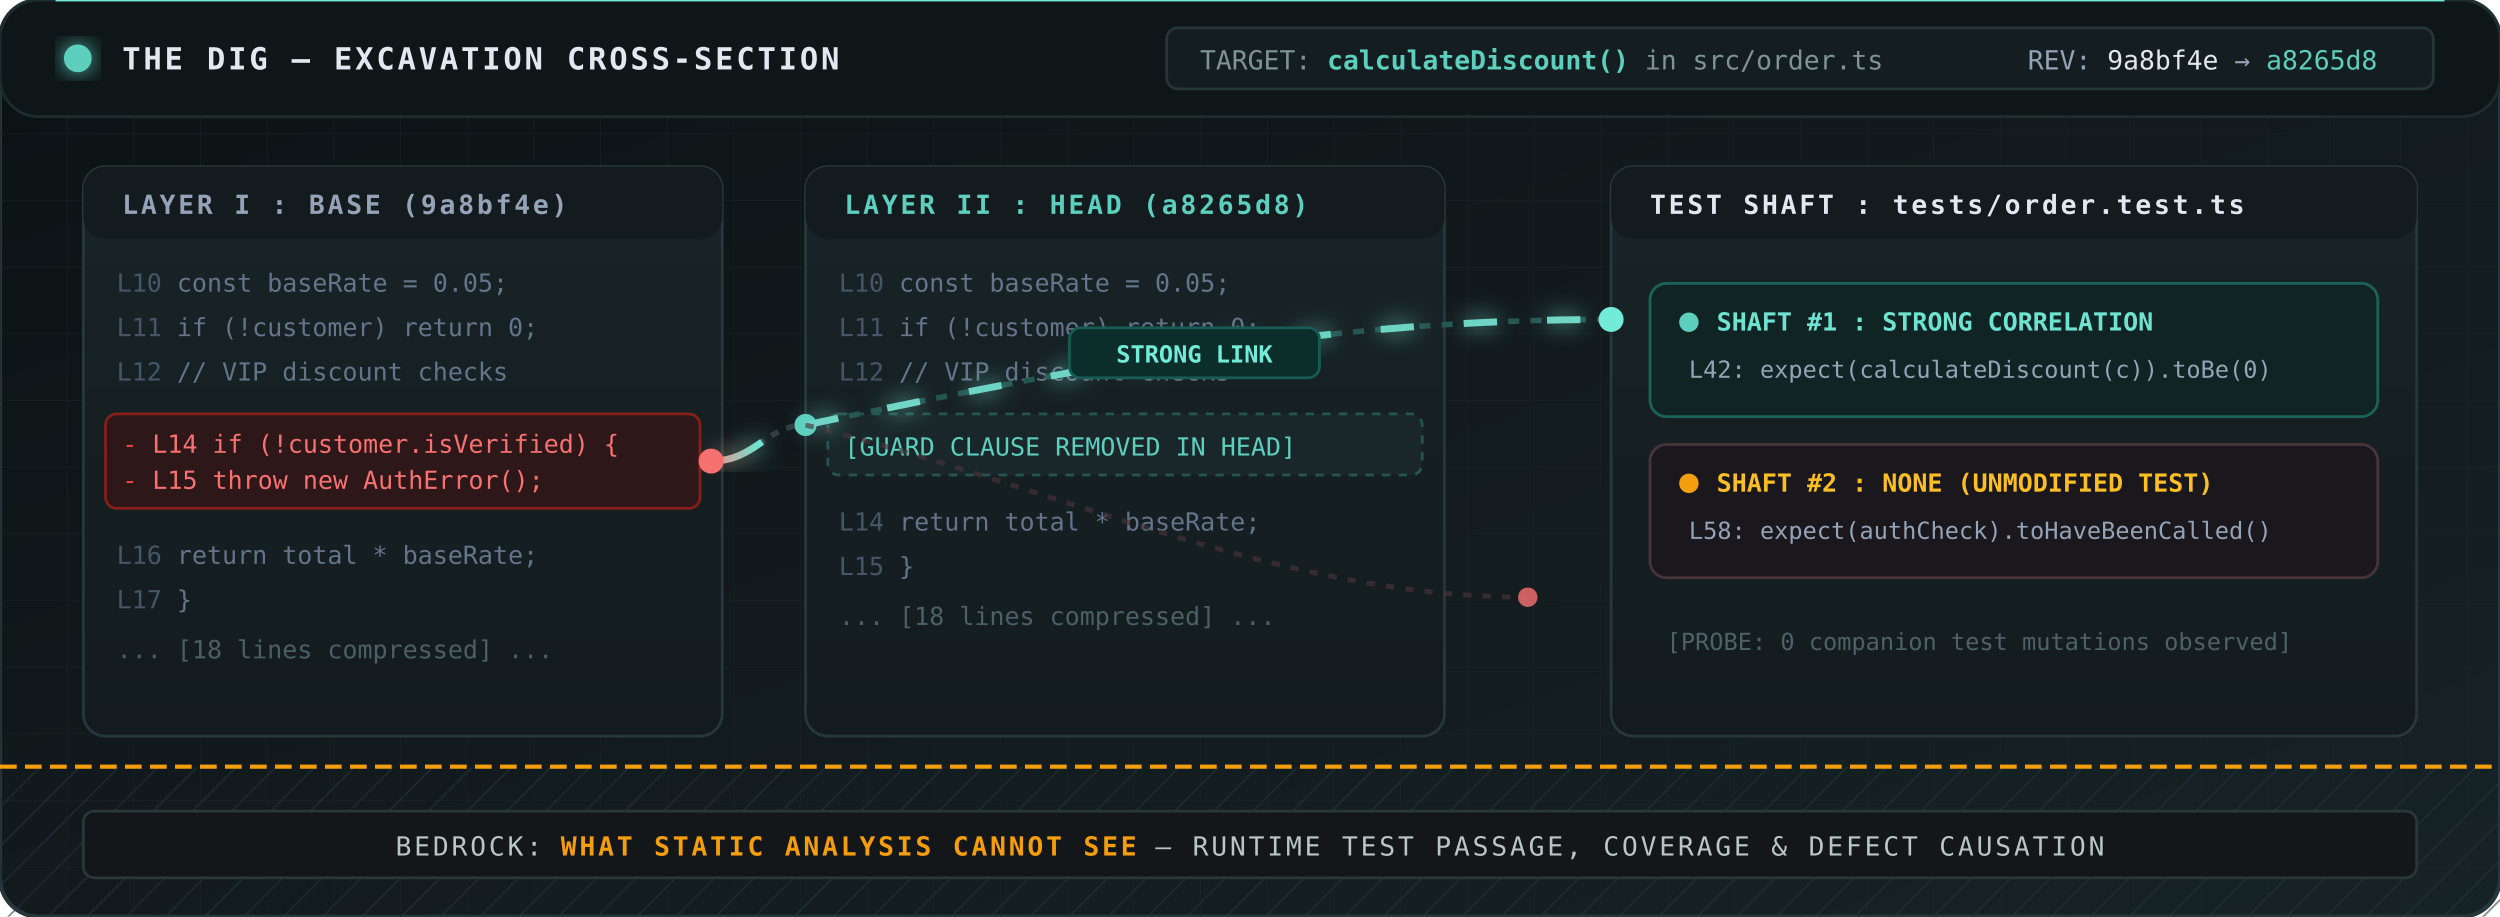
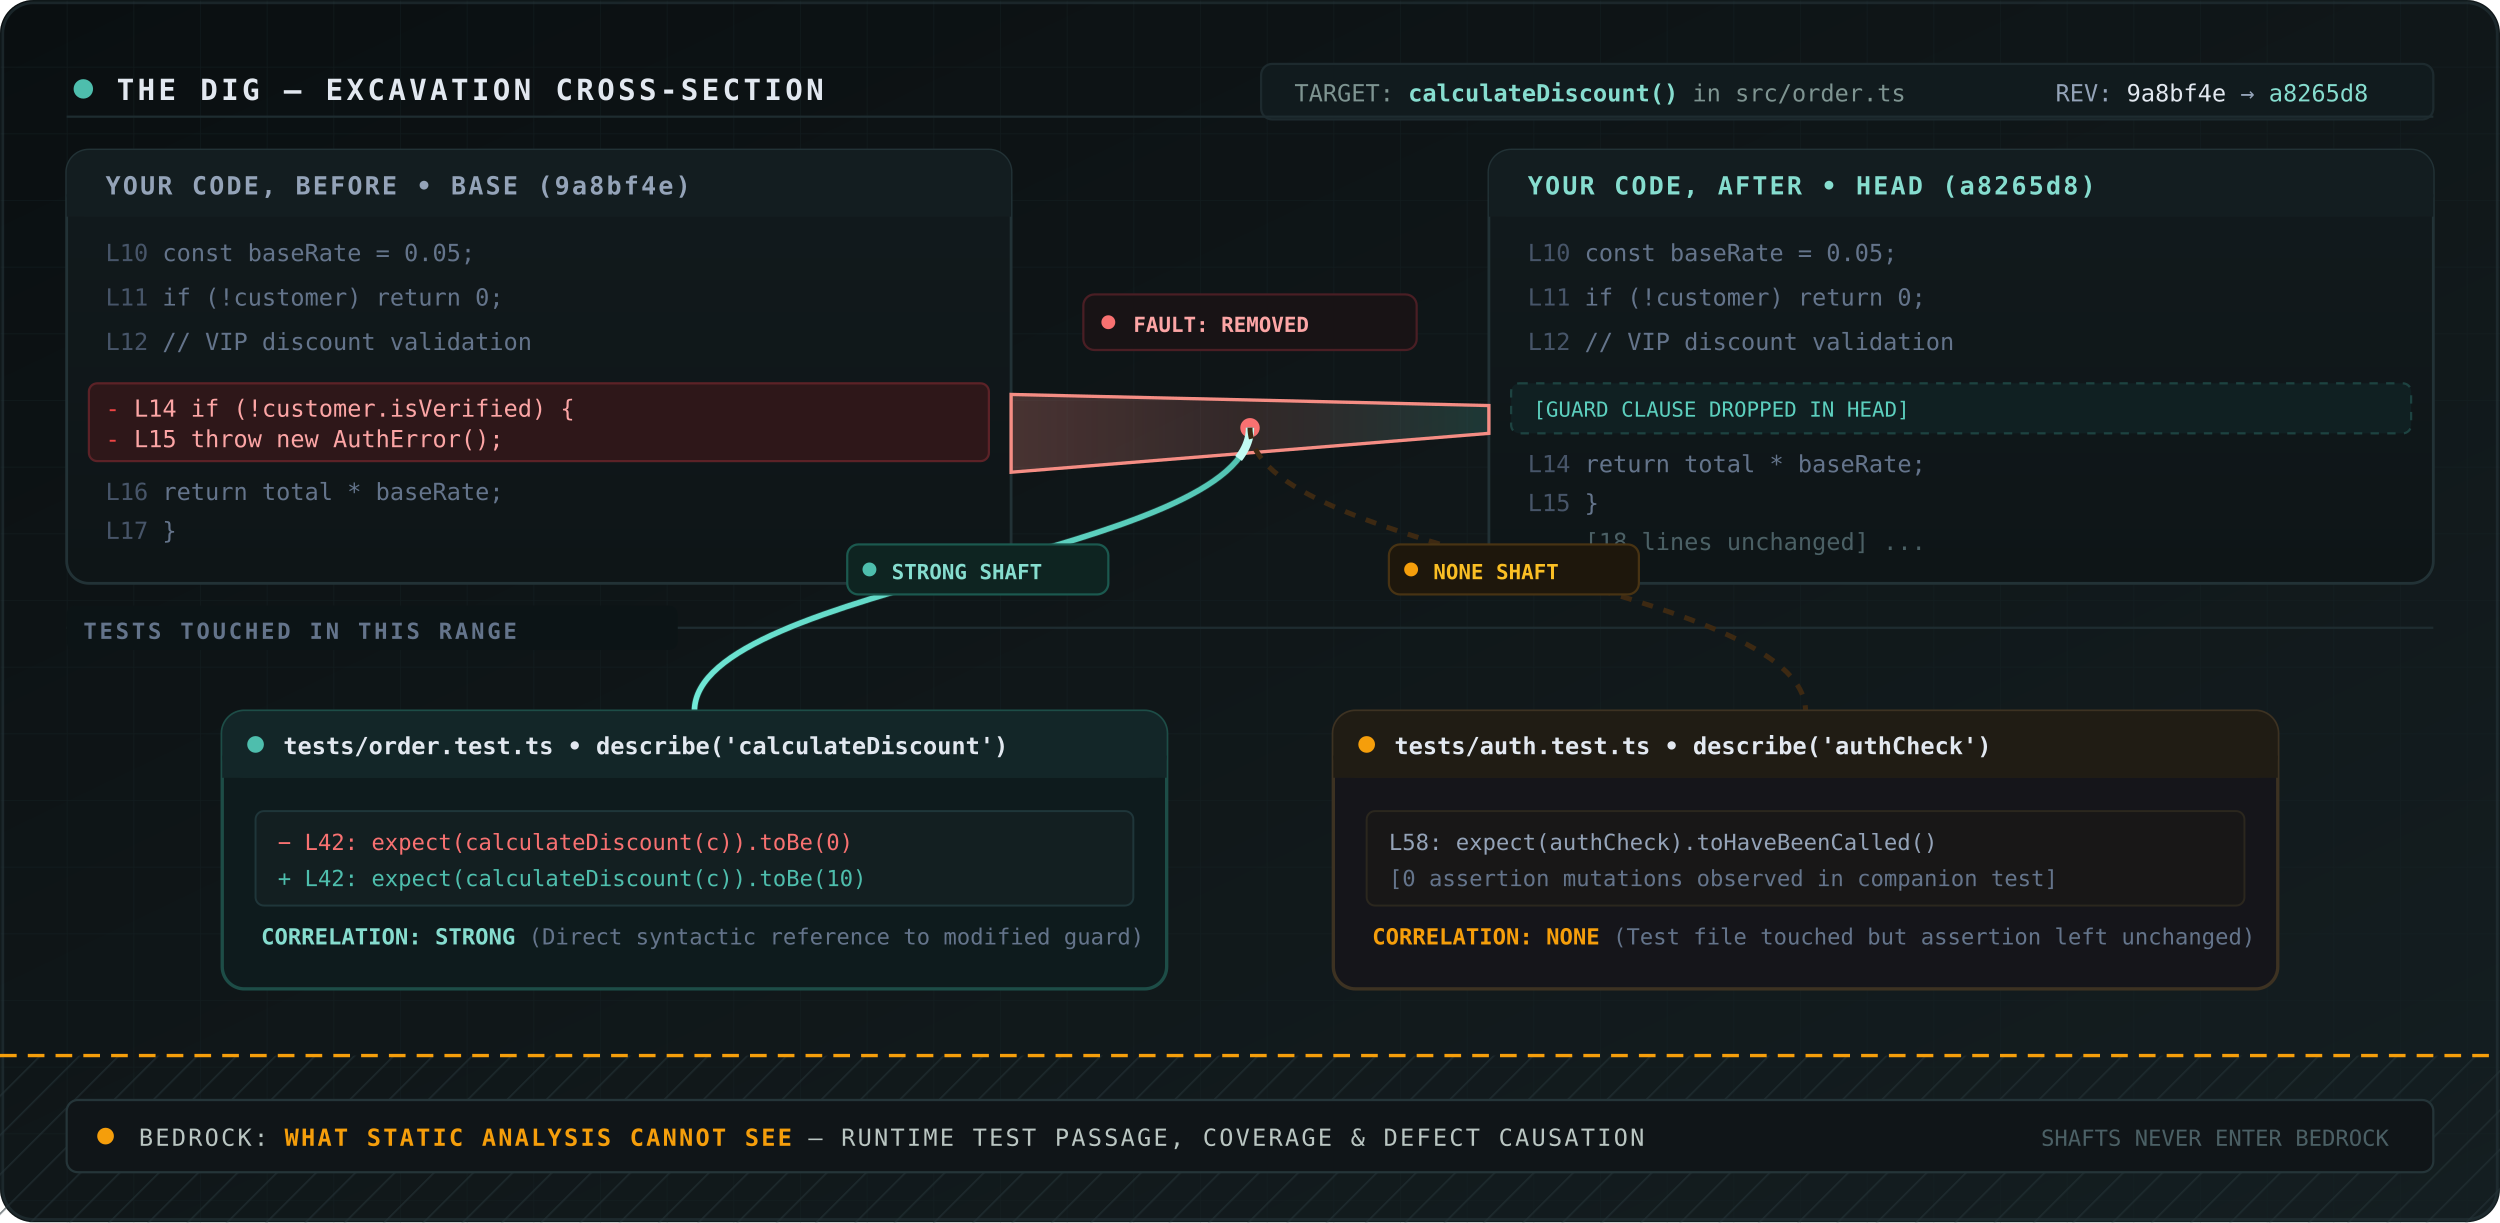
- <svg xmlns="http://www.w3.org/2000/svg" viewBox="0 0 900 330" width="100%" height="100%" preserveAspectRatio="xMidYMid meet">
+ <svg xmlns="http://www.w3.org/2000/svg" viewBox="0 0 900 440" width="100%" height="100%" preserveAspectRatio="xMidYMid meet">
  <defs>
    <linearGradient id="digBg" x1="0%" y1="0%" x2="100%" y2="100%">
-       <stop offset="0%" stop-color="#0C1214" />
-       <stop offset="50%" stop-color="#121A1D" />
-       <stop offset="100%" stop-color="#162326" />
-     </linearGradient>
-     <linearGradient id="rockGrad1" x1="0%" y1="0%" x2="0%" y2="100%">
-       <stop offset="0%" stop-color="#182427" />
-       <stop offset="100%" stop-color="#131B1E" />
-     </linearGradient>
-     <linearGradient id="faultGrad" x1="0%" y1="0%" x2="100%" y2="0%">
-       <stop offset="0%" stop-color="#F58D84" />
-       <stop offset="50%" stop-color="#6FE3D1" />
-       <stop offset="100%" stop-color="#5CCFBE" />
-     </linearGradient>
-     <linearGradient id="shaftGrad" x1="0%" y1="0%" x2="100%" y2="100%">
-       <stop offset="0%" stop-color="#5CCFBE" />
-       <stop offset="100%" stop-color="#86DDCF" />
-     </linearGradient>
-     <pattern id="digBedrockHatch" width="10" height="10" patternTransform="rotate(45 0 0)" patternUnits="userSpaceOnUse">
+       <stop offset="0%" stop-color="#0A0F11" />
+       <stop offset="50%" stop-color="#101719" />
+       <stop offset="100%" stop-color="#141E21" />
+     </linearGradient>
+     <linearGradient id="codeBlockBg" x1="0%" y1="0%" x2="0%" y2="100%">
+       <stop offset="0%" stop-color="#121A1D" />
+       <stop offset="100%" stop-color="#0E1517" />
+     </linearGradient>
+     <linearGradient id="faultShearGrad" x1="0%" y1="0%" x2="100%" y2="0%">
+       <stop offset="0%" stop-color="#F58D84" stop-opacity="0.25" />
+       <stop offset="50%" stop-color="#F58D84" stop-opacity="0.15" />
+       <stop offset="100%" stop-color="#4EBEAD" stop-opacity="0.2" />
+     </linearGradient>
+     <linearGradient id="shaftStrongGrad" x1="0%" y1="0%" x2="0%" y2="100%">
+       <stop offset="0%" stop-color="#4EBEAD" />
+       <stop offset="100%" stop-color="#72EBD9" />
+     </linearGradient>
+     <pattern id="bedrockHatch" width="10" height="10" patternTransform="rotate(45 0 0)" patternUnits="userSpaceOnUse">
      <line x1="0" y1="0" x2="0" y2="10" stroke="#253538" stroke-width="1.2" stroke-opacity="0.6" />
    </pattern>
    <pattern id="digGrid" width="24" height="24" patternUnits="userSpaceOnUse">
-       <path d="M 24 0 L 0 0 0 24" fill="none" stroke="#1B272A" stroke-width="0.6" stroke-opacity="0.5" />
+       <path d="M 24 0 L 0 0 0 24" fill="none" stroke="#162225" stroke-width="0.5" stroke-opacity="0.6" />
    </pattern>
-     <filter id="shaftGlow" x="-30%" y="-30%" width="160%" height="160%">
-       <feGaussianBlur stdDeviation="4" result="blur" />
-       <feMerge>
-         <feMergeNode in="blur" />
-         <feMergeNode in="SourceGraphic" />
-       </feMerge>
-     </filter>
-     <filter id="pulseGlow" x="-50%" y="-50%" width="200%" height="200%">
-       <feGaussianBlur stdDeviation="6" result="b1" />
-       <feGaussianBlur stdDeviation="2" result="b2" />
+     <filter id="verdigrisGlow" x="-20%" y="-20%" width="140%" height="140%">
+       <feGaussianBlur stdDeviation="3" result="b1" />
      <feMerge>
        <feMergeNode in="b1" />
-         <feMergeNode in="b2" />
        <feMergeNode in="SourceGraphic" />
      </feMerge>
    </filter>
    <style>
-       /* 1. Fault Line Seismic Travel */
-       .anim-fault-seismic {
-         stroke-dasharray: 20 80;
-         animation: faultSeismic 3.2s linear infinite;
-       }
-       @keyframes faultSeismic {
-         from { stroke-dashoffset: 100; }
-         to { stroke-dashoffset: 0; }
-       }
- 
-       /* 2. Shaft Laser Drill Energy Flow */
-       .anim-shaft-drill {
-         stroke-dasharray: 12 18;
-         animation: shaftFlow 2.4s linear infinite;
+       /* 1. Calm, Elegant Data Signal Traveling Down Shaft 1 */
+       .anim-shaft-signal {
+         stroke-dasharray: 12 120;
+         animation: shaftFlow 3s cubic-bezier(0.4, 0, 0.2, 1) infinite;
      }
      @keyframes shaftFlow {
-         from { stroke-dashoffset: 30; }
-         to { stroke-dashoffset: 0; }
-       }
- 
-       /* 3. Excavation Horizon Scanline Sweep */
-       .anim-excavation-sweep {
-         animation: digScanner 6s ease-in-out infinite alternate;
-       }
-       @keyframes digScanner {
-         0% { transform: translateY(75px); opacity: 0.2; }
-         50% { opacity: 0.85; filter: drop-shadow(0 0 4px #5CCFBE); }
-         100% { transform: translateY(270px); opacity: 0.2; }
-       }
- 
-       /* 4. Pulse on Fault Anchor Node */
-       .anim-fault-node {
-         animation: faultNodePulse 2s ease-in-out infinite alternate;
-       }
-       @keyframes faultNodePulse {
-         0% { transform: scale(0.9); opacity: 0.7; }
-         100% { transform: scale(1.25); opacity: 1; filter: drop-shadow(0 0 6px #F58D84); }
-       }
- 
-       /* 5. Pulse on Assertion Target Node */
-       .anim-assertion-node {
-         animation: assertNodePulse 2.4s ease-in-out infinite alternate;
-       }
-       @keyframes assertNodePulse {
-         0% { transform: scale(0.9); opacity: 0.7; }
-         100% { transform: scale(1.25); opacity: 1; filter: drop-shadow(0 0 6px #72EBD9); }
-       }
- 
-       /* 6. Bedrock Static Boundary Beacon */
-       .anim-bedrock-beacon {
-         animation: bedrockPulse 4s ease-in-out infinite;
+         0% { stroke-dashoffset: 132; opacity: 0.2; }
+         20% { opacity: 1; }
+         80% { opacity: 1; }
+         100% { stroke-dashoffset: 0; opacity: 0.2; }
+       }
+ 
+       /* 2. Soft Breathing on the Geological Fault Boundary */
+       .anim-fault-pulse {
+         animation: faultBreathe 3.6s ease-in-out infinite alternate;
+       }
+       @keyframes faultBreathe {
+         0% { stroke-opacity: 0.5; fill-opacity: 0.12; }
+         100% { stroke-opacity: 0.9; fill-opacity: 0.22; }
+       }
+ 
+       /* 3. Status Indicator Subtle Pulse */
+       .anim-beacon-strong {
+         animation: beaconStrong 2.6s ease-in-out infinite;
+       }
+       @keyframes beaconStrong {
+         0%, 100% { opacity: 0.6; }
+         50% { opacity: 1; filter: drop-shadow(0 0 4px #4EBEAD); }
+       }
+ 
+       /* 4. Bedrock Boundary Gentle Pulse */
+       .anim-bedrock-rule {
+         animation: bedrockPulse 4s ease-in-out infinite alternate;
      }
      @keyframes bedrockPulse {
-         0%, 100% { opacity: 0.5; }
-         50% { opacity: 0.95; stroke: #F59E0B; }
-       }
- 
-       /* Reduced motion support */
+         0% { stroke-opacity: 0.5; }
+         100% { stroke-opacity: 0.9; }
+       }
+ 
+       /* Accessibility Reduced Motion */
      @media (prefers-reduced-motion: reduce) {
-         *, .anim-fault-seismic, .anim-shaft-drill, .anim-excavation-sweep,
-         .anim-fault-node, .anim-assertion-node, .anim-bedrock-beacon {
+         .anim-shaft-signal, .anim-fault-pulse, .anim-beacon-strong, .anim-bedrock-rule {
          animation: none !important;
        }
      }
    </style>
  </defs>
-   <rect width="900" height="330" rx="14" fill="url(#digBg)" stroke="#26363A" stroke-width="1.5" />
-   <rect width="900" height="330" rx="14" fill="url(#digGrid)" />
-   <g transform="translate(0, 0)">
-     <rect width="900" height="42" rx="14" fill="#0E1618" stroke="#1F2C2F" stroke-width="1" />
-     <circle cx="28" cy="21" r="5" fill="#5CCFBE" filter="url(#shaftGlow)" />
-     <text x="44" y="25" font-family="ui-monospace, SFMono-Regular, monospace" font-size="11" font-weight="700" fill="#E2E8F0" letter-spacing="1">
+   <rect width="900" height="440" rx="12" fill="url(#digBg)" />
+   <rect width="900" height="440" rx="12" fill="url(#digGrid)" />
+   <rect width="898" height="438" x="1" y="1" rx="11" fill="none" stroke="#253539" stroke-width="1" stroke-opacity="0.6" />
+   <g transform="translate(24, 26)">
+     <circle cx="6" cy="6" r="3.5" fill="#4EBEAD" />
+     <text x="18" y="10" font-family="ui-monospace, SFMono-Regular, Menlo, Monaco, Consolas, monospace" font-size="10.5" font-weight="700" fill="#E2E8F0" letter-spacing="1.2">
      THE DIG — EXCAVATION CROSS-SECTION
    </text>
-     <g transform="translate(420, 10)">
-       <rect width="456" height="22" rx="4" fill="#141E21" stroke="#253538" stroke-width="1" />
-       <text x="12" y="15" font-family="ui-monospace, SFMono-Regular, monospace" font-size="9.5" fill="#7E9491">
-         TARGET: <tspan fill="#5CCFBE" font-weight="700">calculateDiscount()</tspan> in src/order.ts
-       </text>
-       <text x="310" y="15" font-family="ui-monospace, SFMono-Regular, monospace" font-size="9.5" fill="#94A3B8">
-         REV: <tspan fill="#E2E8F0">9a8bf4e</tspan> → <tspan fill="#5CCFBE">a8265d8</tspan>
-       </text>
-     </g>
-   </g>
-   <line x1="20" y1="0" x2="880" y2="0" stroke="#72EBD9" stroke-width="1" class="anim-excavation-sweep" />
-   <g transform="translate(30, 60)">
-     <rect width="230" height="205" rx="8" fill="url(#rockGrad1)" stroke="#27373A" stroke-width="1" />
-     <rect width="230" height="26" rx="8" fill="#131B1E" />
-     <text x="14" y="17" font-family="ui-monospace, SFMono-Regular, monospace" font-size="9.5" font-weight="700" fill="#94A3B8" letter-spacing="1">
-       LAYER I : BASE (9a8bf4e)
-     </text>
-     <g font-family="ui-monospace, SFMono-Regular, monospace" font-size="9" fill="#64748B" transform="translate(12, 45)">
+     <g transform="translate(430, -3)">
+       <rect width="422" height="20" rx="4" fill="#111B1E" stroke="#1D2A2E" stroke-width="0.8" />
+       <text x="12" y="13.5" font-family="ui-monospace, SFMono-Regular, Menlo, Monaco, Consolas, monospace" font-size="8.5" fill="#7E9491">
+         TARGET: <tspan fill="#86DDCF" font-weight="700">calculateDiscount()</tspan> in src/order.ts
+       </text>
+       <text x="286" y="13.5" font-family="ui-monospace, SFMono-Regular, Menlo, Monaco, Consolas, monospace" font-size="8.5" fill="#94A3B8">
+         REV: <tspan fill="#E2E8F0">9a8bf4e</tspan> → <tspan fill="#86DDCF">a8265d8</tspan>
+       </text>
+     </g>
+   </g>
+   <line x1="24" y1="42" x2="876" y2="42" stroke="#1E2C30" stroke-width="0.8" />
+   <g transform="translate(24, 54)">
+     <rect width="340" height="156" rx="8" fill="url(#codeBlockBg)" stroke="#223236" stroke-width="1" />
+     <rect width="340" height="24" rx="8" fill="#131D20" />
+     <rect x="0" y="16" width="340" height="8" fill="#131D20" />
+     <text x="14" y="16" font-family="ui-monospace, SFMono-Regular, Menlo, Monaco, Consolas, monospace" font-size="9" font-weight="700" fill="#94A3B8" letter-spacing="0.8">
+       YOUR CODE, BEFORE • BASE (9a8bf4e)
+     </text>
+     <g font-family="ui-monospace, SFMono-Regular, Menlo, Monaco, Consolas, monospace" font-size="8.5" fill="#64748B" transform="translate(14, 40)">
      <text x="0" y="0">
        <tspan fill="#475569">L10</tspan>  const baseRate = 0.05;</text>
      <text x="0" y="16">
        <tspan fill="#475569">L11</tspan>  if (!customer) return 0;</text>
      <text x="0" y="32">
-         <tspan fill="#475569">L12</tspan>  // VIP discount checks</text>
-       <g transform="translate(-4, 44)">
-         <rect x="0" y="0" width="214" height="34" rx="4" fill="#2E1719" stroke="#A02019" stroke-width="1" stroke-opacity="0.8" />
-         <text x="6" y="14" fill="#F87171">
+         <tspan fill="#475569">L12</tspan>  // VIP discount validation</text>
+       <g transform="translate(-6, 44)">
+         <rect x="0" y="0" width="324" height="28" rx="3" fill="#2E1719" stroke="#5C2227" stroke-width="0.8" />
+         <text x="6" y="12" fill="#FCA5A5">
          <tspan fill="#EF4444">-</tspan> L14 if (!customer.isVerified) {</text>
-         <text x="6" y="27" fill="#F87171">
+         <text x="6" y="23" fill="#FCA5A5">
          <tspan fill="#EF4444">-</tspan> L15   throw new AuthError();</text>
      </g>
-       <text x="0" y="98">
+       <text x="0" y="86">
        <tspan fill="#475569">L16</tspan>  return total * baseRate;</text>
-       <text x="0" y="114">
+       <text x="0" y="100">
        <tspan fill="#475569">L17</tspan> }</text>
-       <text x="0" y="132" fill="#4B6065">... [18 lines compressed] ...</text>
-     </g>
-   </g>
-   <g transform="translate(290, 60)">
-     <rect width="230" height="205" rx="8" fill="url(#rockGrad1)" stroke="#27373A" stroke-width="1" />
-     <rect width="230" height="26" rx="8" fill="#131B1E" />
-     <text x="14" y="17" font-family="ui-monospace, SFMono-Regular, monospace" font-size="9.5" font-weight="700" fill="#5CCFBE" letter-spacing="1">
-       LAYER II : HEAD (a8265d8)
-     </text>
-     <g font-family="ui-monospace, SFMono-Regular, monospace" font-size="9" fill="#64748B" transform="translate(12, 45)">
+     </g>
+   </g>
+   <g transform="translate(536, 54)">
+     <rect width="340" height="156" rx="8" fill="url(#codeBlockBg)" stroke="#223236" stroke-width="1" />
+     <rect width="340" height="24" rx="8" fill="#131D20" />
+     <rect x="0" y="16" width="340" height="8" fill="#131D20" />
+     <text x="14" y="16" font-family="ui-monospace, SFMono-Regular, Menlo, Monaco, Consolas, monospace" font-size="9" font-weight="700" fill="#86DDCF" letter-spacing="0.8">
+       YOUR CODE, AFTER • HEAD (a8265d8)
+     </text>
+     <g font-family="ui-monospace, SFMono-Regular, Menlo, Monaco, Consolas, monospace" font-size="8.5" fill="#64748B" transform="translate(14, 40)">
      <text x="0" y="0">
        <tspan fill="#475569">L10</tspan>  const baseRate = 0.05;</text>
      <text x="0" y="16">
        <tspan fill="#475569">L11</tspan>  if (!customer) return 0;</text>
      <text x="0" y="32">
-         <tspan fill="#475569">L12</tspan>  // VIP discount checks</text>
-       <g transform="translate(-4, 44)">
-         <rect x="0" y="0" width="214" height="22" rx="4" fill="#1A272A" stroke="#255550" stroke-width="1" stroke-dasharray="3 3" />
-         <text x="6" y="15" fill="#5CCFBE">[GUARD CLAUSE REMOVED IN HEAD]</text>
+         <tspan fill="#475569">L12</tspan>  // VIP discount validation</text>
+       <g transform="translate(-6, 44)">
+         <rect x="0" y="0" width="324" height="18" rx="3" fill="#102022" stroke="#1D4341" stroke-width="0.8" stroke-dasharray="3 3" />
+         <text x="8" y="12" fill="#5CCFBE" font-size="7.5">[GUARD CLAUSE DROPPED IN HEAD]</text>
      </g>
-       <text x="0" y="86">
+       <text x="0" y="76">
        <tspan fill="#475569">L14</tspan>  return total * baseRate;</text>
-       <text x="0" y="102">
+       <text x="0" y="90">
        <tspan fill="#475569">L15</tspan> }</text>
-       <text x="0" y="120" fill="#4B6065">... [18 lines compressed] ...</text>
+       <text x="0" y="104" fill="#4B6065">... [18 lines unchanged] ...</text>
    </g>
  </g>
  <g>
-     <path d="M 256 166 C 272 166, 276 153, 290 153" fill="none" stroke="#2E3C40" stroke-width="2" stroke-dasharray="3 3" />
-     <path d="M 256 166 C 272 166, 276 153, 290 153" fill="none" stroke="url(#faultGrad)" stroke-width="2.5" class="anim-fault-seismic" filter="url(#shaftGlow)" />
-     <circle cx="256" cy="166" r="4.5" fill="#F87171" class="anim-fault-node" />
-     <circle cx="290" cy="153" r="4" fill="#5CCFBE" />
-   </g>
-   <g transform="translate(580, 60)">
-     <rect width="290" height="205" rx="8" fill="url(#rockGrad1)" stroke="#27373A" stroke-width="1" />
-     <rect width="290" height="26" rx="8" fill="#131B1E" />
-     <text x="14" y="17" font-family="ui-monospace, SFMono-Regular, monospace" font-size="9.5" font-weight="700" fill="#E2E8F0" letter-spacing="1">
-       TEST SHAFT : tests/order.test.ts
-     </text>
-     <g transform="translate(14, 42)">
-       <g transform="translate(0, 0)">
-         <rect width="262" height="48" rx="6" fill="#102523" stroke="#1B6359" stroke-width="1" />
-         <circle cx="14" cy="14" r="3.5" fill="#5CCFBE" />
-         <text x="24" y="17" font-family="ui-monospace, SFMono-Regular, monospace" font-size="9" font-weight="700" fill="#6FE3D1">
-           SHAFT #1 : STRONG CORRELATION
-         </text>
-         <text x="14" y="34" font-family="ui-monospace, SFMono-Regular, monospace" font-size="8.5" fill="#94A3B8">
-           L42: expect(calculateDiscount(c)).toBe(0)
-         </text>
-       </g>
-       <g transform="translate(0, 58)">
-         <rect width="262" height="48" rx="6" fill="#1A181C" stroke="#483438" stroke-width="1" />
-         <circle cx="14" cy="14" r="3.5" fill="#F59E0B" />
-         <text x="24" y="17" font-family="ui-monospace, SFMono-Regular, monospace" font-size="9" font-weight="700" fill="#FBBF24">
-           SHAFT #2 : NONE (UNMODIFIED TEST)
-         </text>
-         <text x="14" y="34" font-family="ui-monospace, SFMono-Regular, monospace" font-size="8.5" fill="#94A3B8">
-           L58: expect(authCheck).toHaveBeenCalled()
-         </text>
-       </g>
-       <text x="6" y="132" font-family="ui-monospace, SFMono-Regular, monospace" font-size="8.5" fill="#4D6267">
-         [PROBE: 0 companion test mutations observed]
-       </text>
-     </g>
+     <polygon points="364,142 536,146 536,156 364,170" fill="url(#faultShearGrad)" stroke="#F58D84" stroke-width="1.2" class="anim-fault-pulse" />
+     <circle cx="450" cy="154" r="3.5" fill="#F87171" />
+     <g transform="translate(390, 106)">
+       <rect width="120" height="20" rx="4" fill="#181315" stroke="#4A1E24" stroke-width="0.8" />
+       <circle cx="9" cy="10" r="2.5" fill="#F87171" />
+       <text x="18" y="13.5" font-family="ui-monospace, SFMono-Regular, Menlo, Monaco, Consolas, monospace" font-size="7.5" font-weight="700" fill="#FCA5A5">
+         FAULT: REMOVED
+       </text>
+     </g>
+   </g>
+   <g transform="translate(24, 226)">
+     <line x1="0" y1="0" x2="852" y2="0" stroke="#1E2C30" stroke-width="0.8" />
+     <rect x="0" y="-8" width="220" height="16" rx="3" fill="#0C1416" />
+     <text x="6" y="4" font-family="ui-monospace, SFMono-Regular, Menlo, Monaco, Consolas, monospace" font-size="8" font-weight="700" fill="#64748B" letter-spacing="1">
+       TESTS TOUCHED IN THIS RANGE
+     </text>
  </g>
  <g>
-     <path d="M 290 153 C 400 130, 480 115, 580 115" fill="none" stroke="#255550" stroke-width="2" stroke-dasharray="4 4" />
-     <path d="M 290 153 C 400 130, 480 115, 580 115" fill="none" stroke="url(#shaftGrad)" stroke-width="2.5" class="anim-shaft-drill" filter="url(#shaftGlow)" />
-     <circle cx="580" cy="115" r="4.5" fill="#72EBD9" class="anim-assertion-node" />
-     <g transform="translate(385, 118)">
-       <rect width="90" height="18" rx="4" fill="#0C2E2A" stroke="#165C53" stroke-width="1" />
-       <text x="45" y="12.5" text-anchor="middle" font-family="ui-monospace, SFMono-Regular, monospace" font-size="8.5" font-weight="700" fill="#72EBD9">
-         STRONG LINK
-       </text>
-     </g>
-     <path d="M 290 153 C 380 175, 460 215, 550 215" fill="none" stroke="#483236" stroke-width="1.8" stroke-dasharray="3 4" opacity="0.65" />
-     <circle cx="550" cy="215" r="3.5" fill="#F87171" opacity="0.8" />
-   </g>
-   <g transform="translate(0, 276)">
-     <rect width="900" height="54" rx="0" fill="url(#digBedrockHatch)" />
-     <line x1="0" y1="0" x2="900" y2="0" stroke="#F59E0B" stroke-width="1.5" class="anim-bedrock-beacon" stroke-dasharray="6 3" />
-     <g transform="translate(30, 16)">
-       <rect width="840" height="24" rx="4" fill="#131719" stroke="#2B3639" stroke-width="1" />
-       <text x="420" y="16" text-anchor="middle" font-family="ui-monospace, SFMono-Regular, monospace" font-size="9.5" fill="#BAC6C2" letter-spacing="1">
+     <path d="M 450 154 C 450 200, 250 210, 250 256" fill="none" stroke="#1B3835" stroke-width="2.5" />
+     <path d="M 450 154 C 450 200, 250 210, 250 256" fill="none" stroke="url(#shaftStrongGrad)" stroke-width="2" />
+     <path d="M 450 154 C 450 200, 250 210, 250 256" fill="none" stroke="#C2FBF3" stroke-width="3" class="anim-shaft-signal" />
+     <g transform="translate(305, 196)">
+       <rect width="94" height="18" rx="4" fill="#0E2421" stroke="#1B594F" stroke-width="0.8" />
+       <circle cx="8" cy="9" r="2.5" fill="#4EBEAD" class="anim-beacon-strong" />
+       <text x="16" y="12.5" font-family="ui-monospace, SFMono-Regular, Menlo, Monaco, Consolas, monospace" font-size="7.5" font-weight="700" fill="#86DDCF">
+         STRONG SHAFT
+       </text>
+     </g>
+   </g>
+   <g>
+     <path d="M 450 154 C 450 200, 650 210, 650 256" fill="none" stroke="#3D2912" stroke-width="1.8" stroke-dasharray="4 4" />
+     <g transform="translate(500, 196)">
+       <rect width="90" height="18" rx="4" fill="#1E170C" stroke="#483313" stroke-width="0.8" />
+       <circle cx="8" cy="9" r="2.5" fill="#F59E0B" />
+       <text x="16" y="12.5" font-family="ui-monospace, SFMono-Regular, Menlo, Monaco, Consolas, monospace" font-size="7.5" font-weight="700" fill="#FBBF24">
+         NONE SHAFT
+       </text>
+     </g>
+   </g>
+   <g transform="translate(80, 256)">
+     <rect width="340" height="100" rx="8" fill="#0E1B1D" stroke="#1D4D47" stroke-width="1.2" />
+     <rect width="340" height="24" rx="8" fill="#132628" />
+     <rect x="0" y="16" width="340" height="8" fill="#132628" />
+     <circle cx="12" cy="12" r="3" fill="#4EBEAD" class="anim-beacon-strong" />
+     <text x="22" y="15.5" font-family="ui-monospace, SFMono-Regular, Menlo, Monaco, Consolas, monospace" font-size="8.5" font-weight="700" fill="#E2E8F0">
+       tests/order.test.ts • describe('calculateDiscount')
+     </text>
+     <g transform="translate(12, 36)" font-family="ui-monospace, SFMono-Regular, Menlo, Monaco, Consolas, monospace" font-size="8">
+       <rect x="0" y="0" width="316" height="34" rx="3" fill="#131F21" stroke="#1F363A" stroke-width="0.7" />
+       <text x="8" y="14" fill="#F87171">− L42: expect(calculateDiscount(c)).toBe(0)</text>
+       <text x="8" y="27" fill="#4EBEAD">+ L42: expect(calculateDiscount(c)).toBe(10)</text>
+       <text x="2" y="48" fill="#86DDCF" font-weight="600">
+         CORRELATION: STRONG <tspan fill="#64748B" font-weight="400">(Direct syntactic reference to modified guard)</tspan>
+       </text>
+     </g>
+   </g>
+   <g transform="translate(480, 256)">
+     <rect width="340" height="100" rx="8" fill="#15151A" stroke="#3D3222" stroke-width="1.2" />
+     <rect width="340" height="24" rx="8" fill="#201C14" />
+     <rect x="0" y="16" width="340" height="8" fill="#201C14" />
+     <circle cx="12" cy="12" r="3" fill="#F59E0B" />
+     <text x="22" y="15.5" font-family="ui-monospace, SFMono-Regular, Menlo, Monaco, Consolas, monospace" font-size="8.5" font-weight="700" fill="#E2E8F0">
+       tests/auth.test.ts • describe('authCheck')
+     </text>
+     <g transform="translate(12, 36)" font-family="ui-monospace, SFMono-Regular, Menlo, Monaco, Consolas, monospace" font-size="8">
+       <rect x="0" y="0" width="316" height="34" rx="3" fill="#181717" stroke="#2B271E" stroke-width="0.7" />
+       <text x="8" y="14" fill="#94A3B8">  L58: expect(authCheck).toHaveBeenCalled()</text>
+       <text x="8" y="27" fill="#64748B">[0 assertion mutations observed in companion test]</text>
+       <text x="2" y="48" fill="#F59E0B" font-weight="600">
+         CORRELATION: NONE <tspan fill="#64748B" font-weight="400">(Test file touched but assertion left unchanged)</tspan>
+       </text>
+     </g>
+   </g>
+   <g transform="translate(0, 380)">
+     <rect width="900" height="60" fill="url(#bedrockHatch)" />
+     <line x1="0" y1="0" x2="900" y2="0" stroke="#F59E0B" stroke-width="1.2" stroke-dasharray="6 4" class="anim-bedrock-rule" />
+     <g transform="translate(24, 16)">
+       <rect width="852" height="26" rx="4" fill="#101518" stroke="#253539" stroke-width="0.8" />
+       <circle cx="14" cy="13" r="3" fill="#F59E0B" />
+       <text x="26" y="16.5" font-family="ui-monospace, SFMono-Regular, Menlo, Monaco, Consolas, monospace" font-size="8.5" fill="#BAC6C2" letter-spacing="0.8">
        BEDROCK: <tspan fill="#F59E0B" font-weight="700">WHAT STATIC ANALYSIS CANNOT SEE</tspan> — RUNTIME TEST PASSAGE, COVERAGE &amp; DEFECT CAUSATION
      </text>
+       <text x="836" y="16.5" font-family="ui-monospace, SFMono-Regular, Menlo, Monaco, Consolas, monospace" font-size="8" fill="#4B6065" text-anchor="end">
+         SHAFTS NEVER ENTER BEDROCK
+       </text>
    </g>
  </g>
</svg>
